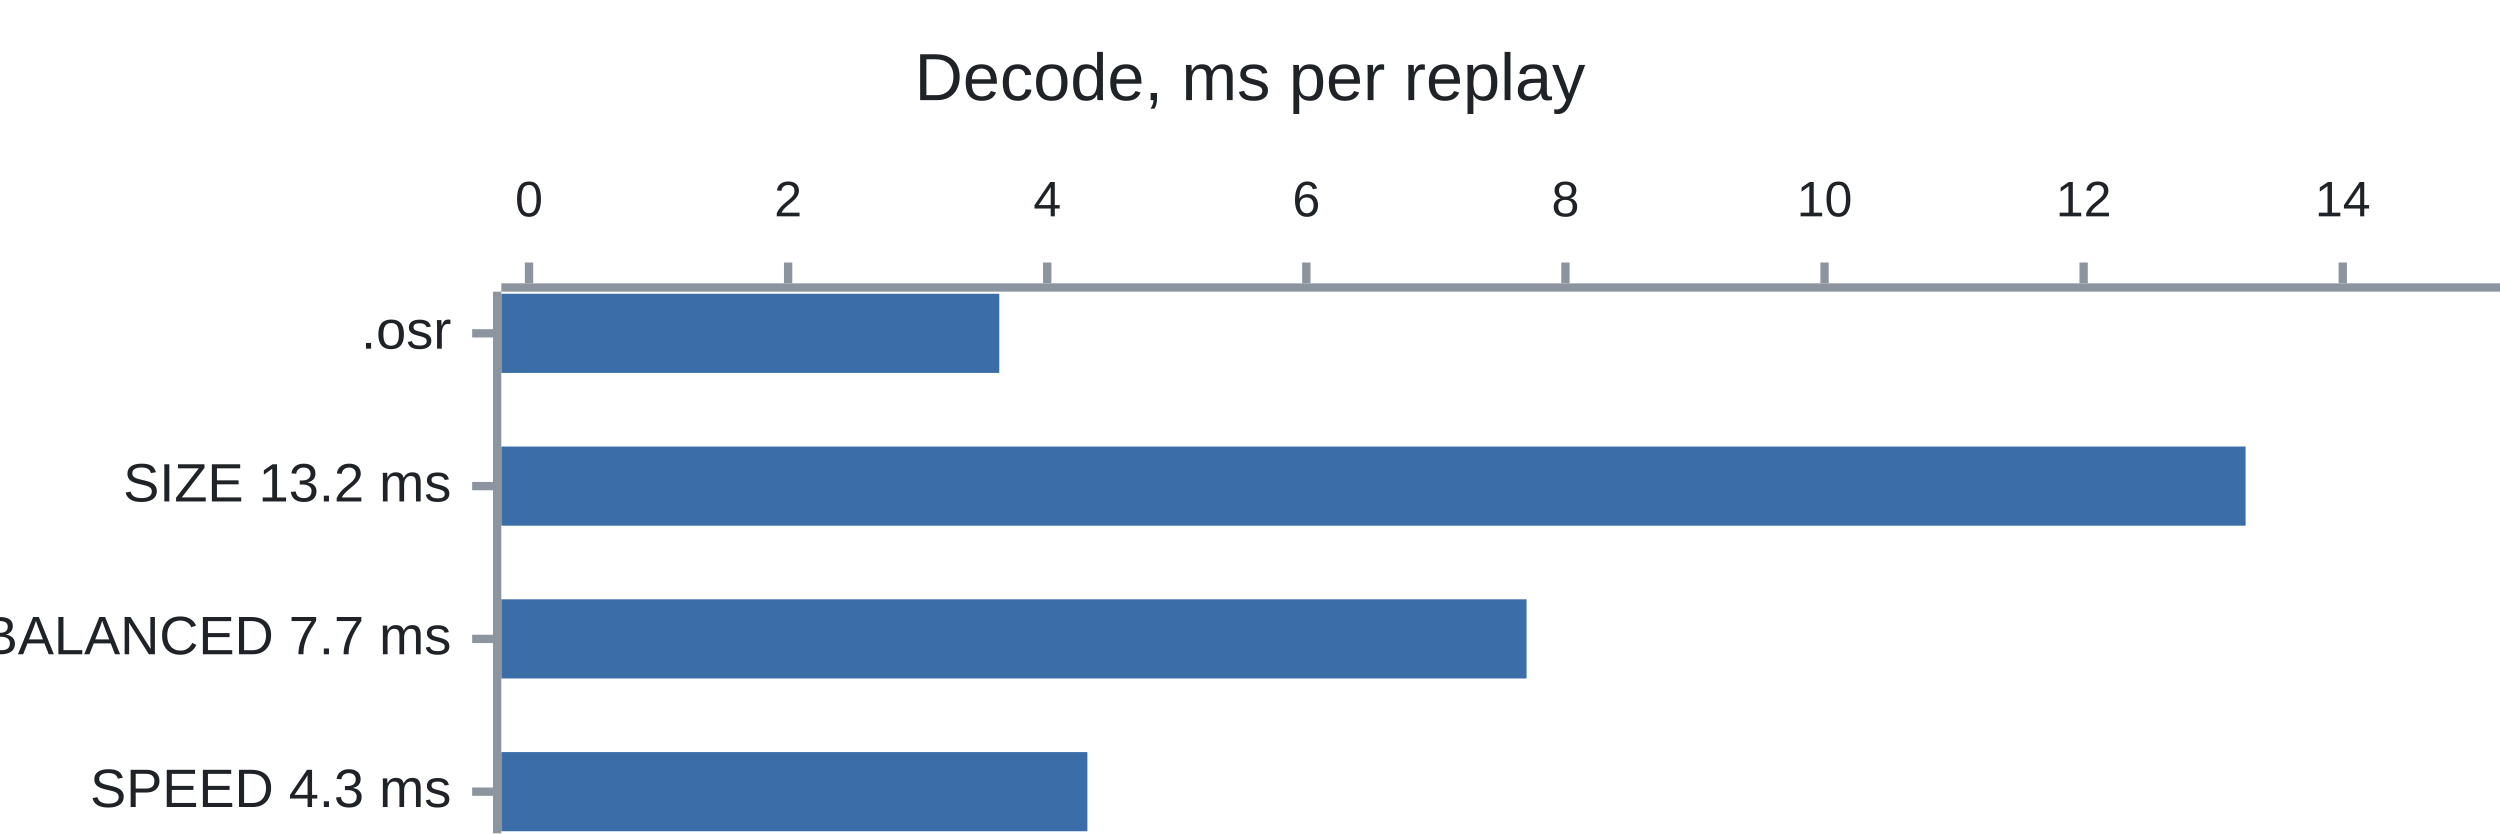
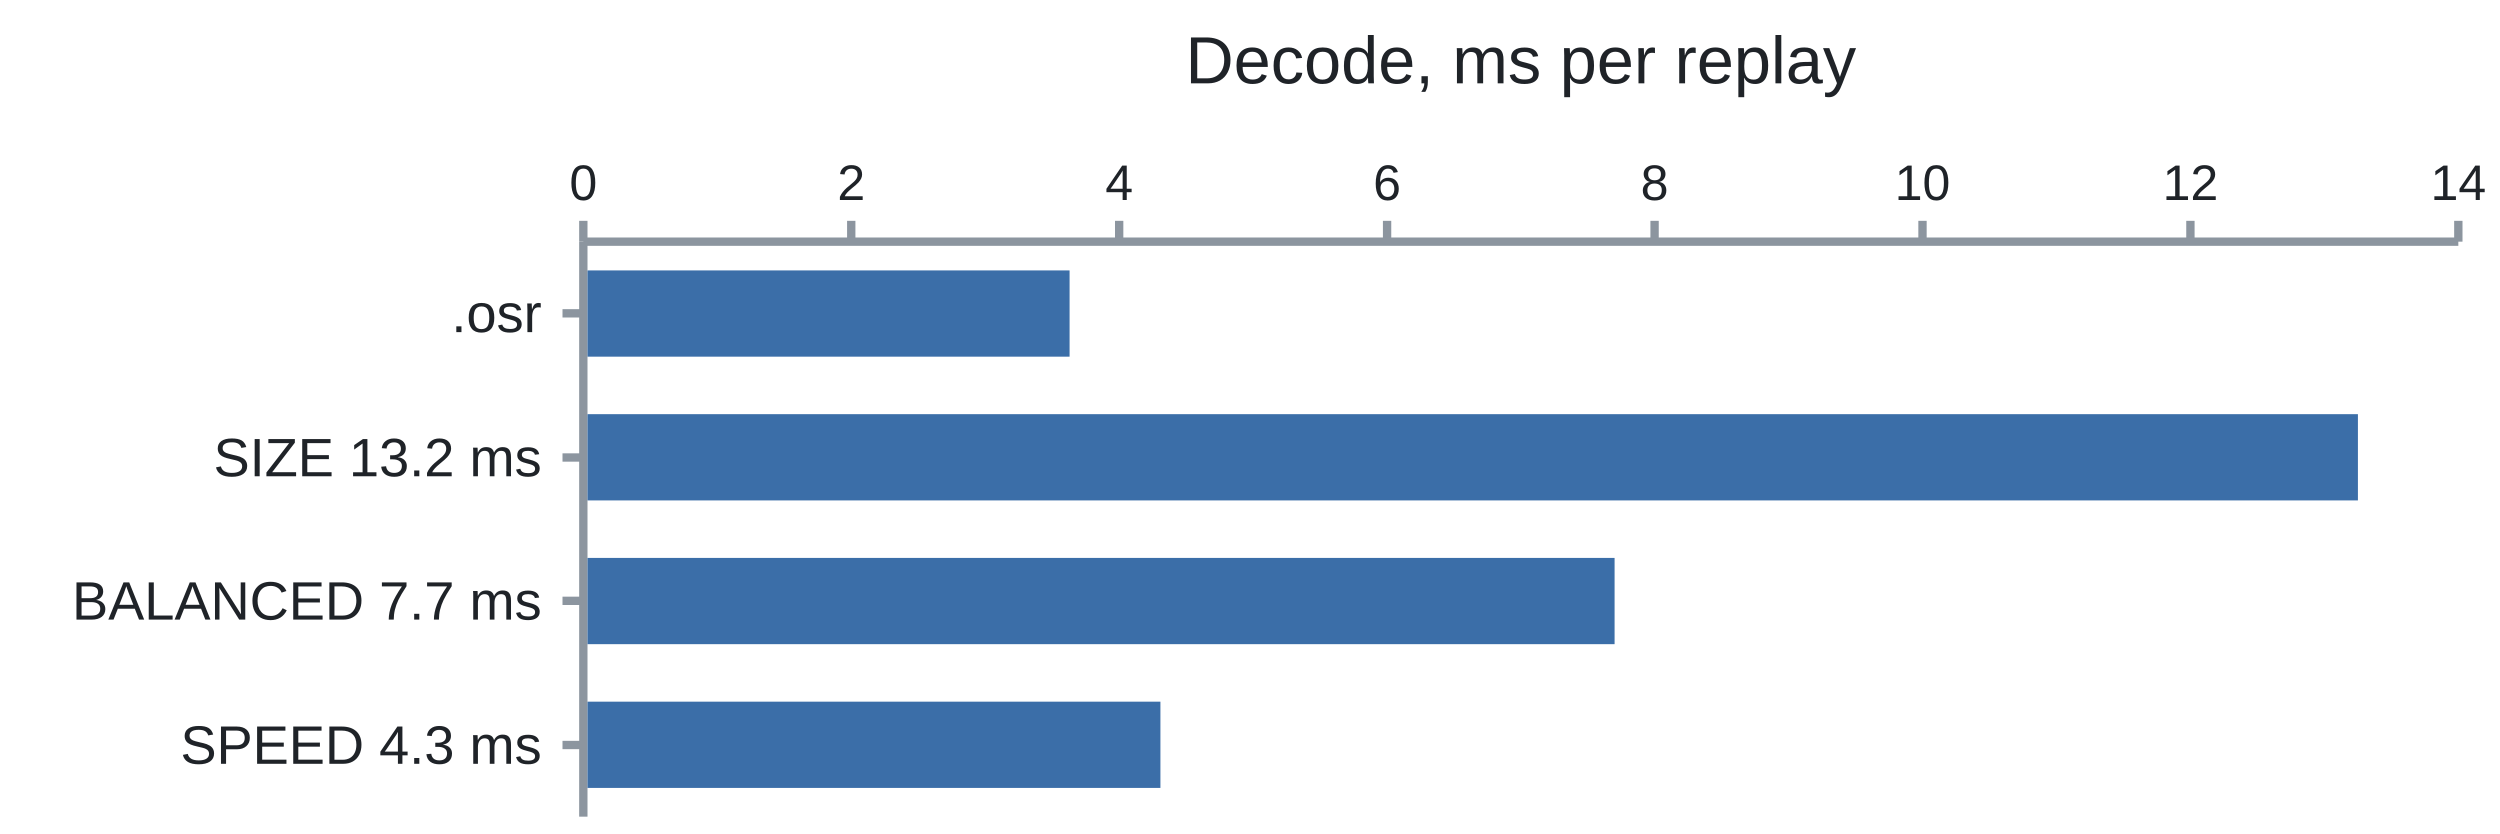
- <svg xmlns="http://www.w3.org/2000/svg" aria-roledescription="xychart" role="graphics-document document" viewBox="0 0 600 200" width="600" height="200" id="c5">
-   <style>#c5{font-family:"trebuchet ms",verdana,arial,sans-serif;font-size:16px;fill:#333;}#c5 .error-icon{fill:#552222;}#c5 .error-text{fill:#552222;stroke:#552222;}#c5 .edge-thickness-normal{stroke-width:1px;}#c5 .edge-thickness-thick{stroke-width:3.5px;}#c5 .edge-pattern-solid{stroke-dasharray:0;}#c5 .edge-thickness-invisible{stroke-width:0;fill:none;}#c5 .edge-pattern-dashed{stroke-dasharray:3;}#c5 .edge-pattern-dotted{stroke-dasharray:2;}#c5 .marker{fill:#333333;stroke:#333333;}#c5 .marker.cross{stroke:#333333;}#c5 svg{font-family:"trebuchet ms",verdana,arial,sans-serif;font-size:16px;}#c5 p{margin:0;}#c5 :root{--mermaid-font-family:"trebuchet ms",verdana,arial,sans-serif;}</style>
-   <g />
-   <g class="main">
-     <rect fill="transparent" class="background" height="200" width="600" />
-     <g class="chart-title">
-       <text transform="translate(300, 19.5) rotate(0)" text-anchor="middle" dominant-baseline="middle" font-size="16" fill="#1f2328" y="0" x="0">Decode, ms per replay</text>
-     </g>
-     <g class="plot">
-       <g class="bar-plot-0">
-         <rect stroke-width="0" stroke="#3b6ea8" fill="#3b6ea8" height="19" width="119.513" y="70.5" x="120.316" />
-         <rect stroke-width="0" stroke="#3b6ea8" fill="#3b6ea8" height="19" width="418.625" y="107.167" x="120.316" />
-         <rect stroke-width="0" stroke="#3b6ea8" fill="#3b6ea8" height="19" width="246.061" y="143.833" x="120.316" />
-         <rect stroke-width="0" stroke="#3b6ea8" fill="#3b6ea8" height="19" width="140.656" y="180.5" x="120.316" />
-       </g>
-     </g>
-     <g class="left-axis">
-       <g class="axisl-line">
-         <path stroke-width="2" stroke="#8c959f" fill="none" d="M 119.316,70 L 119.316,200" />
-       </g>
-       <g class="label">
-         <text transform="translate(108.3159, 80) rotate(0)" text-anchor="end" dominant-baseline="middle" font-size="13" fill="#1f2328" y="0" x="0">.osr</text>
-         <text transform="translate(108.3159, 116.6667) rotate(0)" text-anchor="end" dominant-baseline="middle" font-size="13" fill="#1f2328" y="0" x="0">SIZE 13.2 ms</text>
-         <text transform="translate(108.3159, 153.3333) rotate(0)" text-anchor="end" dominant-baseline="middle" font-size="13" fill="#1f2328" y="0" x="0">BALANCED 7.7 ms</text>
-         <text transform="translate(108.3159, 190) rotate(0)" text-anchor="end" dominant-baseline="middle" font-size="13" fill="#1f2328" y="0" x="0">SPEED 4.3 ms</text>
-       </g>
-       <g class="ticks">
-         <path stroke-width="2" stroke="#8c959f" fill="none" d="M 118.316,80 L 113.316,80" />
-         <path stroke-width="2" stroke="#8c959f" fill="none" d="M 118.316,116.667 L 113.316,116.667" />
-         <path stroke-width="2" stroke="#8c959f" fill="none" d="M 118.316,153.333 L 113.316,153.333" />
-         <path stroke-width="2" stroke="#8c959f" fill="none" d="M 118.316,190 L 113.316,190" />
-       </g>
-     </g>
-     <g class="top-axis">
-       <g class="axis-line">
-         <path stroke-width="2" stroke="#8c959f" fill="none" d="M 120.316,69 L 600,69" />
-       </g>
-       <g class="label">
-         <text transform="translate(126.9624, 44) rotate(0)" text-anchor="middle" dominant-baseline="text-before-edge" font-size="12" fill="#1f2328" y="0" x="0">0</text>
-         <text transform="translate(189.1479, 44) rotate(0)" text-anchor="middle" dominant-baseline="text-before-edge" font-size="12" fill="#1f2328" y="0" x="0">2</text>
-         <text transform="translate(251.3334, 44) rotate(0)" text-anchor="middle" dominant-baseline="text-before-edge" font-size="12" fill="#1f2328" y="0" x="0">4</text>
-         <text transform="translate(313.5188, 44) rotate(0)" text-anchor="middle" dominant-baseline="text-before-edge" font-size="12" fill="#1f2328" y="0" x="0">6</text>
-         <text transform="translate(375.7043, 44) rotate(0)" text-anchor="middle" dominant-baseline="text-before-edge" font-size="12" fill="#1f2328" y="0" x="0">8</text>
-         <text transform="translate(437.8898, 44) rotate(0)" text-anchor="middle" dominant-baseline="text-before-edge" font-size="12" fill="#1f2328" y="0" x="0">10</text>
-         <text transform="translate(500.0753, 44) rotate(0)" text-anchor="middle" dominant-baseline="text-before-edge" font-size="12" fill="#1f2328" y="0" x="0">12</text>
-         <text transform="translate(562.2608, 44) rotate(0)" text-anchor="middle" dominant-baseline="text-before-edge" font-size="12" fill="#1f2328" y="0" x="0">14</text>
-       </g>
-       <g class="ticks">
-         <path stroke-width="2" stroke="#8c959f" fill="none" d="M 126.962,68 L 126.962,63" />
-         <path stroke-width="2" stroke="#8c959f" fill="none" d="M 189.148,68 L 189.148,63" />
-         <path stroke-width="2" stroke="#8c959f" fill="none" d="M 251.333,68 L 251.333,63" />
-         <path stroke-width="2" stroke="#8c959f" fill="none" d="M 313.519,68 L 313.519,63" />
-         <path stroke-width="2" stroke="#8c959f" fill="none" d="M 375.704,68 L 375.704,63" />
-         <path stroke-width="2" stroke="#8c959f" fill="none" d="M 437.89,68 L 437.89,63" />
-         <path stroke-width="2" stroke="#8c959f" fill="none" d="M 500.075,68 L 500.075,63" />
-         <path stroke-width="2" stroke="#8c959f" fill="none" d="M 562.261,68 L 562.261,63" />
-       </g>
-     </g>
-   </g>
-   <g class="mermaid-tmp-group" />
+ <svg xmlns="http://www.w3.org/2000/svg" width="600" height="200" viewBox="0 0 600 200" font-family="&quot;trebuchet ms&quot;, verdana, arial, sans-serif">
+   <text x="365.0" y="20" font-size="16" fill="#1f2328" text-anchor="middle">Decode, ms per replay</text>
+   <path d="M140 58H590M140 58V196" stroke="#8c959f" stroke-width="2" fill="none" />
+   <path d="M140.0 58v-5" stroke="#8c959f" stroke-width="2" />
+   <text x="140.0" y="48" font-size="12" fill="#1f2328" text-anchor="middle">0</text>
+   <path d="M204.3 58v-5" stroke="#8c959f" stroke-width="2" />
+   <text x="204.3" y="48" font-size="12" fill="#1f2328" text-anchor="middle">2</text>
+   <path d="M268.6 58v-5" stroke="#8c959f" stroke-width="2" />
+   <text x="268.6" y="48" font-size="12" fill="#1f2328" text-anchor="middle">4</text>
+   <path d="M332.9 58v-5" stroke="#8c959f" stroke-width="2" />
+   <text x="332.9" y="48" font-size="12" fill="#1f2328" text-anchor="middle">6</text>
+   <path d="M397.1 58v-5" stroke="#8c959f" stroke-width="2" />
+   <text x="397.1" y="48" font-size="12" fill="#1f2328" text-anchor="middle">8</text>
+   <path d="M461.4 58v-5" stroke="#8c959f" stroke-width="2" />
+   <text x="461.4" y="48" font-size="12" fill="#1f2328" text-anchor="middle">10</text>
+   <path d="M525.7 58v-5" stroke="#8c959f" stroke-width="2" />
+   <text x="525.7" y="48" font-size="12" fill="#1f2328" text-anchor="middle">12</text>
+   <path d="M590.0 58v-5" stroke="#8c959f" stroke-width="2" />
+   <text x="590.0" y="48" font-size="12" fill="#1f2328" text-anchor="middle">14</text>
+   <path d="M140 75.2h-5" stroke="#8c959f" stroke-width="2" />
+   <text x="130" y="75.2" font-size="13" fill="#1f2328" text-anchor="end" dominant-baseline="central">.osr</text>
+   <rect x="141" y="64.9" width="115.7" height="20.7" fill="#3b6ea8" />
+   <path d="M140 109.8h-5" stroke="#8c959f" stroke-width="2" />
+   <text x="130" y="109.8" font-size="13" fill="#1f2328" text-anchor="end" dominant-baseline="central">SIZE 13.2 ms</text>
+   <rect x="141" y="99.4" width="424.9" height="20.7" fill="#3b6ea8" />
+   <path d="M140 144.2h-5" stroke="#8c959f" stroke-width="2" />
+   <text x="130" y="144.2" font-size="13" fill="#1f2328" text-anchor="end" dominant-baseline="central">BALANCED 7.7 ms</text>
+   <rect x="141" y="133.9" width="246.5" height="20.7" fill="#3b6ea8" />
+   <path d="M140 178.8h-5" stroke="#8c959f" stroke-width="2" />
+   <text x="130" y="178.8" font-size="13" fill="#1f2328" text-anchor="end" dominant-baseline="central">SPEED 4.3 ms</text>
+   <rect x="141" y="168.4" width="137.5" height="20.7" fill="#3b6ea8" />
</svg>
